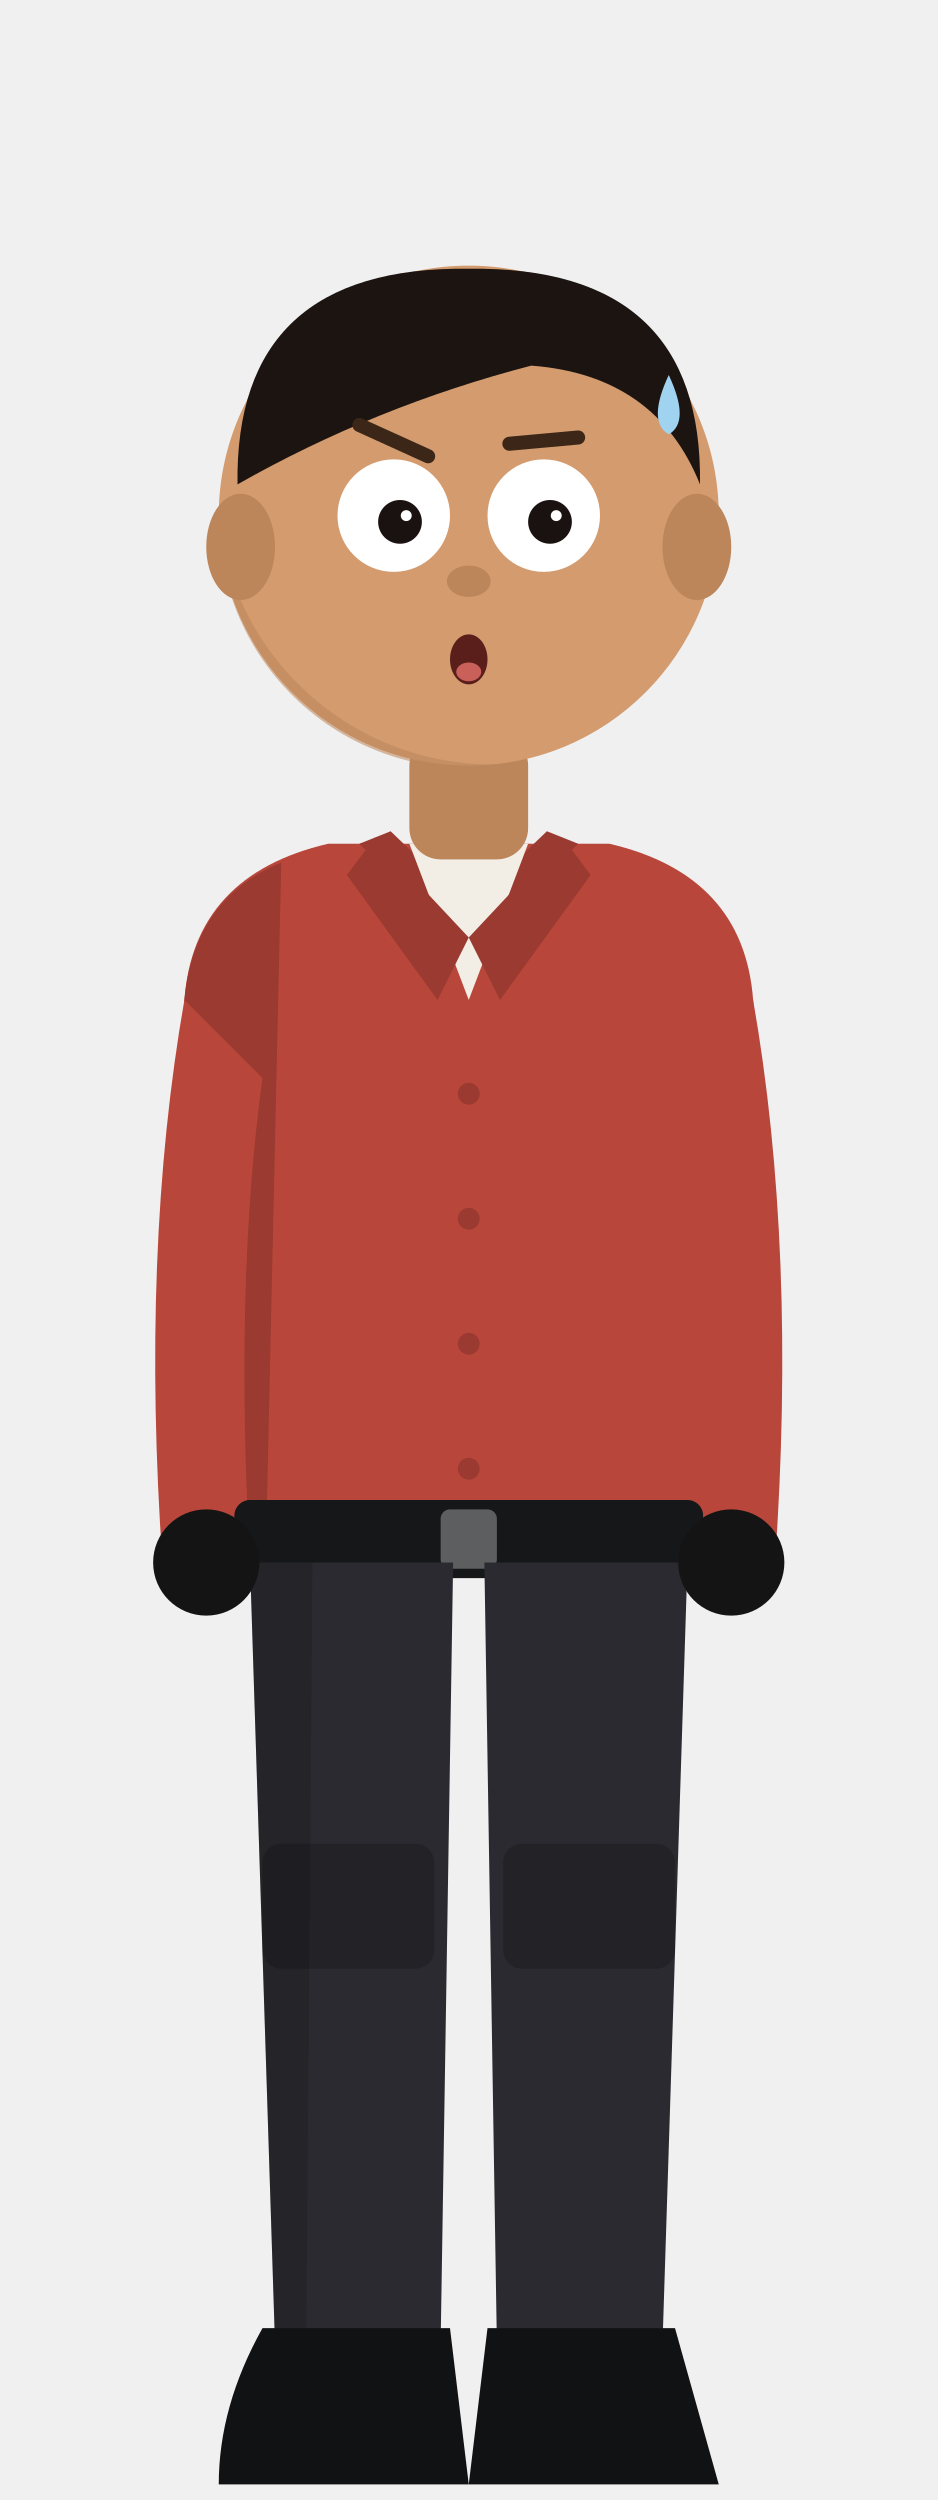
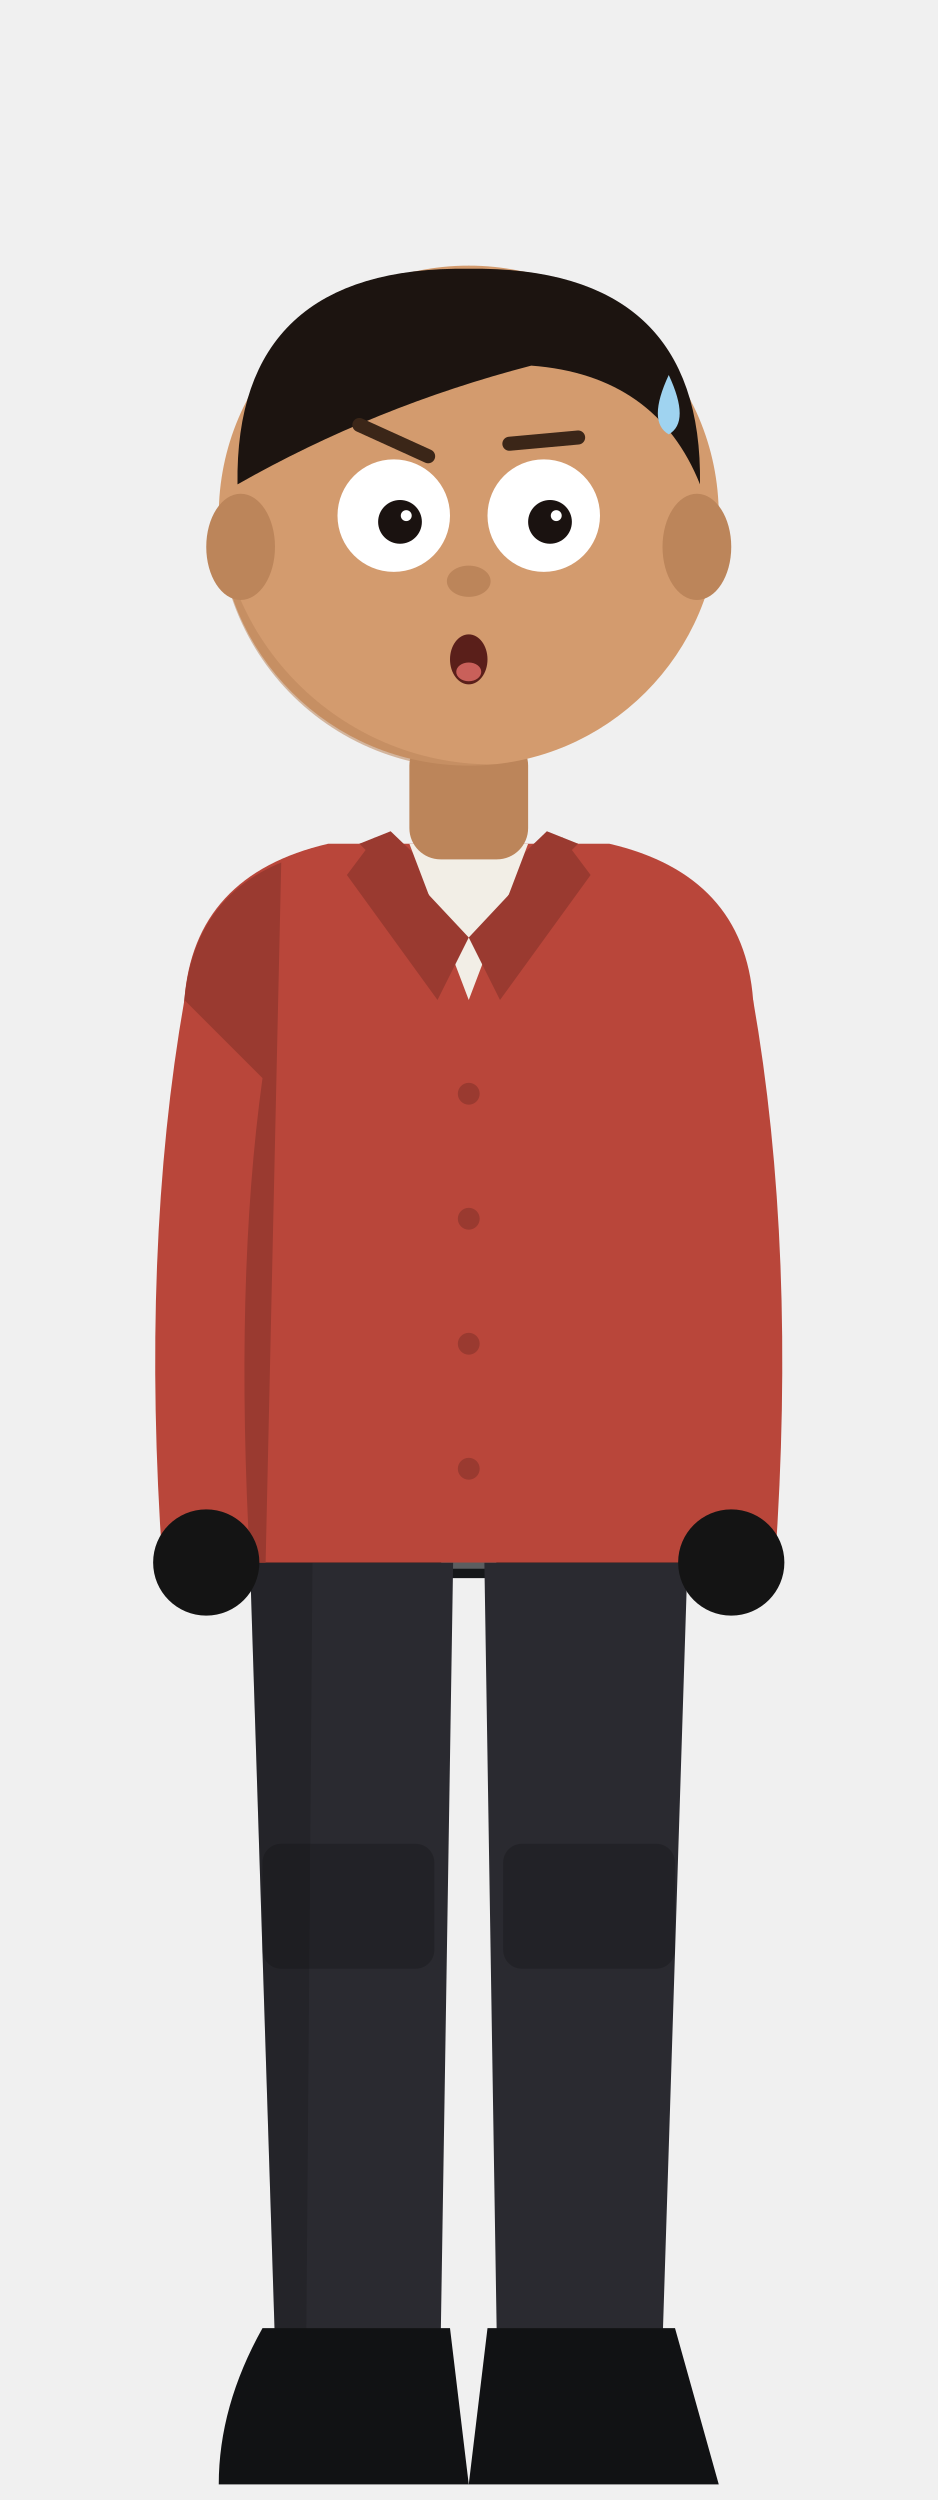
<svg xmlns="http://www.w3.org/2000/svg" viewBox="0 0 600 1600" width="600" height="1600">
-   <path d="M110,1000 L118,640 Q124,560 210,540 L390,540 Q476,560 482,640 L490,1000 Z" fill="#B9463A" />
-   <path d="M110,1000 L118,640 Q124,575 180,552 L170,1000 Z" fill="#9A3A30" />
-   <path d="M230,540 L300,610 L370,540 L350,532 L300,580 L250,532 Z" fill="#9A3A30" />
-   <path d="M262,540 L300,640 L338,540 Z" fill="#F2EEE6" />
-   <path d="M240,536 L300,600 L280,640 L222,560 Z M360,536 L300,600 L320,640 L378,560 Z" fill="#9A3A30" />
-   <circle cx="300" cy="700" r="7" fill="#9A3A30" />
-   <circle cx="300" cy="780" r="7" fill="#9A3A30" />
-   <circle cx="300" cy="860" r="7" fill="#9A3A30" />
-   <circle cx="300" cy="940" r="7" fill="#9A3A30" />
-   <path d="M118,640 Q90,800 104,1000 L160,1000 Q150,820 168,690 Z" fill="#B9463A" />
-   <path d="M482,640 Q510,800 496,1000 L440,1000 Q450,820 432,690 Z" fill="#B9463A" />
-   <rect x="262" y="470" width="76" height="80" rx="20" fill="#BC855A" />
-   <circle cx="300" cy="330" r="160" fill="#D39B6E" />
-   <path d="M140,330 A160,160 0 0 0 332.0,488.4 A176.0,176.0 0 0 1 140,330 Z" fill="#BC855A" opacity="0.55" />
-   <ellipse cx="154" cy="350" rx="22" ry="34" fill="#BC855A" />
-   <ellipse cx="446" cy="350" rx="22" ry="34" fill="#BC855A" />
-   <path d="M152,310 Q150,170 300,172 Q450,170 448,310 Q420,240 340,234 Q240,260 152,310 Z" fill="#1C1410" />
-   <line x1="230" y1="272" x2="274" y2="292" stroke="#3B2618" stroke-width="9" stroke-linecap="round" />
-   <line x1="326" y1="284" x2="370" y2="280" stroke="#3B2618" stroke-width="9" stroke-linecap="round" />
-   <circle cx="252" cy="330" r="36" fill="#FFFFFF" />
-   <circle cx="256" cy="334" r="14" fill="#1A1210" />
-   <circle cx="260" cy="330" r="3.5" fill="#FFFFFF" />
-   <circle cx="348" cy="330" r="36" fill="#FFFFFF" />
-   <circle cx="352" cy="334" r="14" fill="#1A1210" />
-   <circle cx="356" cy="330" r="3.5" fill="#FFFFFF" />
-   <ellipse cx="300" cy="372" rx="14" ry="10" fill="#BC855A" />
-   <ellipse cx="300" cy="422" rx="12" ry="16" fill="#5A1F1A" />
-   <ellipse cx="300" cy="430" rx="8" ry="6" fill="#C9605A" />
-   <path d="M428,240 Q442,270 428,278 Q414,270 428,240 Z" fill="#9FD3F0" />
-   <rect x="150" y="960" width="300" height="50" rx="10" fill="#151719" />
-   <rect x="282" y="966" width="36" height="38" rx="6" fill="#5C5E60" />
-   <path d="M160,1000 L290,1000 L282,1500 L176,1500 Z" fill="#2A2A30" />
-   <path d="M310,1000 L440,1000 L424,1500 L318,1500 Z" fill="#2A2A30" />
-   <path d="M160,1000 L200,1000 L196,1500 L176,1500 Z" fill="#000" opacity="0.15" />
-   <rect x="168" y="1180" width="110" height="80" rx="12" fill="#000" opacity="0.18" />
-   <rect x="322" y="1180" width="110" height="80" rx="12" fill="#000" opacity="0.18" />
-   <path d="M168,1490 L288,1490 L300,1590 L140,1590 Q140,1540 168,1490 Z" fill="#111214" />
-   <path d="M312,1490 L432,1490 L460,1590 L300,1590 Z" fill="#111214" />
-   <circle cx="132" cy="1000" r="34" fill="#141414" />
-   <circle cx="468" cy="1000" r="34" fill="#141414" />
+   <g class="rig-ganz">
+     <rect x="150" y="960" width="300" height="50" rx="10" fill="#151719" />
+     <rect x="282" y="966" width="36" height="38" rx="6" fill="#5C5E60" />
+     <g class="rig-bein-l" data-o="225,1000">
+       <path d="M160,1000 L290,1000 L282,1500 L176,1500 Z" fill="#2A2A30" />
+       <path d="M160,1000 L200,1000 L196,1500 L176,1500 Z" fill="#000" opacity="0.15" />
+       <rect x="168" y="1180" width="110" height="80" rx="12" fill="#000" opacity="0.18" />
+       <path d="M168,1490 L288,1490 L300,1590 L140,1590 Q140,1540 168,1490 Z" fill="#111214" />
+     </g>
+     <g class="rig-bein-r" data-o="375,1000">
+       <path d="M310,1000 L440,1000 L424,1500 L318,1500 Z" fill="#2A2A30" />
+       <rect x="322" y="1180" width="110" height="80" rx="12" fill="#000" opacity="0.18" />
+       <path d="M312,1490 L432,1490 L460,1590 L300,1590 Z" fill="#111214" />
+     </g>
+     <g class="rig-figur">
+       <g class="rig-koerper" data-o="300,1000">
+         <path d="M110,1000 L118,640 Q124,560 210,540 L390,540 Q476,560 482,640 L490,1000 Z" fill="#B9463A" />
+         <path d="M110,1000 L118,640 Q124,575 180,552 L170,1000 Z" fill="#9A3A30" />
+         <path d="M230,540 L300,610 L370,540 L350,532 L300,580 L250,532 Z" fill="#9A3A30" />
+         <path d="M262,540 L300,640 L338,540 Z" fill="#F2EEE6" />
+         <path d="M240,536 L300,600 L280,640 L222,560 Z M360,536 L300,600 L320,640 L378,560 Z" fill="#9A3A30" />
+         <circle cx="300" cy="700" r="7" fill="#9A3A30" />
+         <circle cx="300" cy="780" r="7" fill="#9A3A30" />
+         <circle cx="300" cy="860" r="7" fill="#9A3A30" />
+         <circle cx="300" cy="940" r="7" fill="#9A3A30" />
+       </g>
+       <g class="rig-arm-l" data-o="140,650">
+         <path d="M118,640 Q90,800 104,1000 L160,1000 Q150,820 168,690 Z" fill="#B9463A" />
+         <circle cx="132" cy="1000" r="34" fill="#141414" />
+       </g>
+       <g class="rig-arm-r" data-o="460,650">
+         <path d="M482,640 Q510,800 496,1000 L440,1000 Q450,820 432,690 Z" fill="#B9463A" />
+         <circle cx="468" cy="1000" r="34" fill="#141414" />
+       </g>
+       <rect x="262" y="470" width="76" height="80" rx="20" fill="#BC855A" />
+       <g class="rig-kopf" data-o="300,500">
+         <circle cx="300" cy="330" r="160" fill="#D39B6E" />
+         <path d="M140,330 A160,160 0 0 0 332.0,488.4 A176.0,176.0 0 0 1 140,330 Z" fill="#BC855A" opacity="0.55" />
+         <ellipse cx="154" cy="350" rx="22" ry="34" fill="#BC855A" />
+         <ellipse cx="446" cy="350" rx="22" ry="34" fill="#BC855A" />
+         <path d="M152,310 Q150,170 300,172 Q450,170 448,310 Q420,240 340,234 Q240,260 152,310 Z" fill="#1C1410" />
+         <g class="rig-brauen">
+           <line x1="230" y1="272" x2="274" y2="292" stroke="#3B2618" stroke-width="9" stroke-linecap="round" />
+           <line x1="326" y1="284" x2="370" y2="280" stroke="#3B2618" stroke-width="9" stroke-linecap="round" />
+         </g>
+         <circle cx="252" cy="330" r="36" fill="#FFFFFF" />
+         <circle cx="348" cy="330" r="36" fill="#FFFFFF" />
+         <g class="rig-pupillen">
+           <circle cx="256" cy="334" r="14" fill="#1A1210" />
+           <circle cx="260" cy="330" r="3.5" fill="#FFFFFF" />
+           <circle cx="352" cy="334" r="14" fill="#1A1210" />
+           <circle cx="356" cy="330" r="3.5" fill="#FFFFFF" />
+         </g>
+         <g class="rig-lider" data-o="300,330" transform="scale(1,0)" style="transform-origin:300px 330px">
+           <ellipse cx="252" cy="330" rx="39" ry="39" fill="#D39B6E" />
+           <path d="M216,330 Q252,340 288,330" stroke="#2B1B14" stroke-width="6" fill="none" />
+           <ellipse cx="348" cy="330" rx="39" ry="39" fill="#D39B6E" />
+           <path d="M312,330 Q348,340 384,330" stroke="#2B1B14" stroke-width="6" fill="none" />
+         </g>
+         <ellipse cx="300" cy="372" rx="14" ry="10" fill="#BC855A" />
+         <g class="rig-mund" data-o="300,422">
+           <ellipse cx="300" cy="422" rx="12" ry="16" fill="#5A1F1A" />
+           <ellipse cx="300" cy="430" rx="8" ry="6" fill="#C9605A" />
+         </g>
+         <g class="rig-schweiss">
+           <path d="M428,240 Q442,270 428,278 Q414,270 428,240 Z" fill="#9FD3F0" />
+         </g>
+       </g>
+     </g>
+   </g>
</svg>
